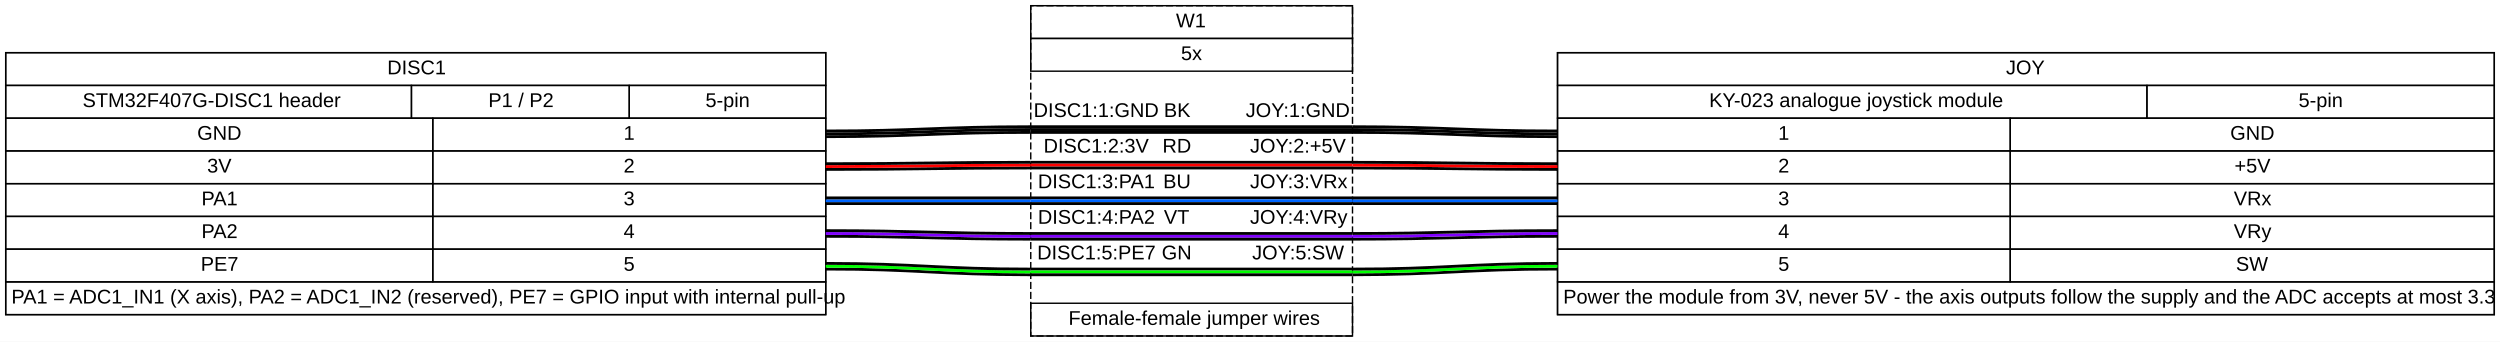
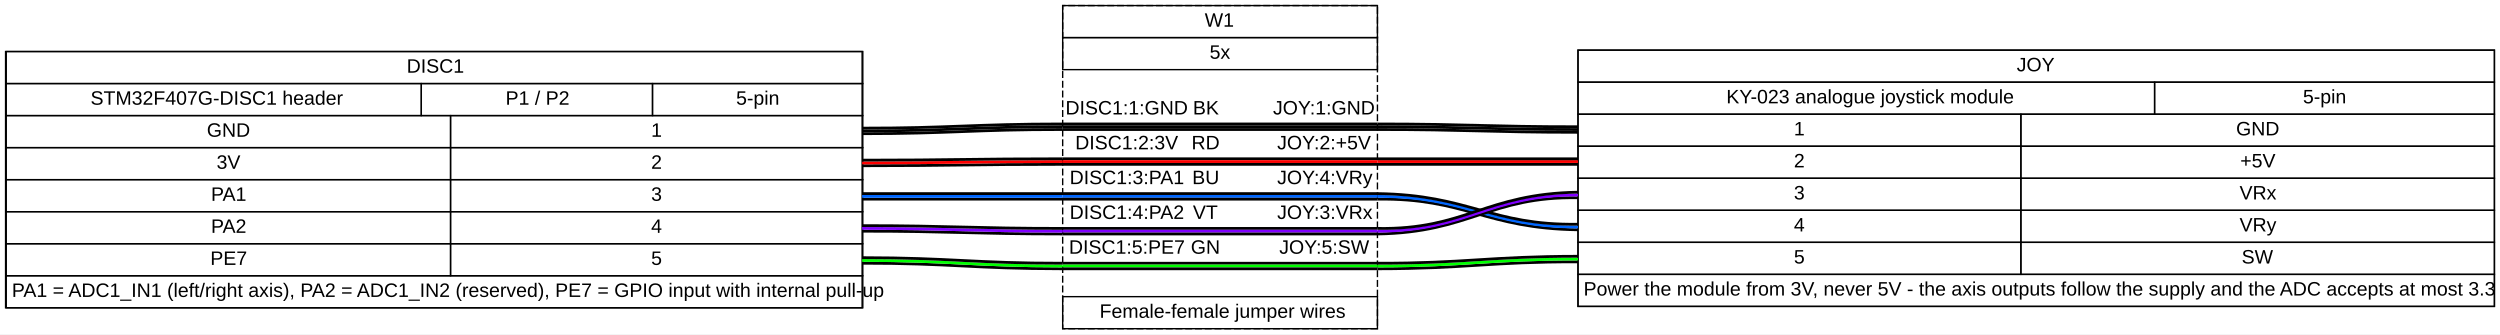
- <svg xmlns="http://www.w3.org/2000/svg" width="1756pt" height="240pt" viewBox="0.00 0.00 1756.00 240.00">
+ <svg xmlns="http://www.w3.org/2000/svg" width="1795pt" height="240pt" viewBox="0.00 0.00 1795.00 240.00">
  <g id="graph0" class="graph" transform="scale(1 1) rotate(0) translate(4 236)">
-     <polygon fill="#ffffff" stroke="transparent" points="-4,4 -4,-236 1752,-236 1752,4 -4,4" />
+     <polygon fill="#ffffff" stroke="transparent" points="-4,4 -4,-236 1791,-236 1791,4 -4,4" />
    <g id="node1" class="node">
-       <polygon fill="#ffffff" stroke="black" points="576,-199 0,-199 0,-15 576,-15 576,-199" />
-       <polygon fill="none" stroke="black" points="0,-176 0,-199 576,-199 576,-176 0,-176" />
-       <text text-anchor="start" x="268" y="-183.8" font-family="arial" font-size="14.00">DISC1</text>
-       <polygon fill="none" stroke="black" points="0,-153 0,-176 285,-176 285,-153 0,-153" />
-       <text text-anchor="start" x="54" y="-160.8" font-family="arial" font-size="14.00">STM32F407G-DISC1 header</text>
-       <polygon fill="none" stroke="black" points="285,-153 285,-176 438,-176 438,-153 285,-153" />
-       <text text-anchor="start" x="339" y="-160.8" font-family="arial" font-size="14.00">P1 / P2</text>
-       <polygon fill="none" stroke="black" points="438,-153 438,-176 576,-176 576,-153 438,-153" />
-       <text text-anchor="start" x="491.5" y="-160.8" font-family="arial" font-size="14.00">5-pin</text>
-       <polygon fill="none" stroke="black" points="0,-130 0,-153 300,-153 300,-130 0,-130" />
-       <text text-anchor="start" x="134.5" y="-137.8" font-family="arial" font-size="14.00">GND</text>
-       <polygon fill="none" stroke="black" points="300,-130 300,-153 576,-153 576,-130 300,-130" />
-       <text text-anchor="start" x="434" y="-137.8" font-family="arial" font-size="14.00">1</text>
-       <polygon fill="none" stroke="black" points="0,-107 0,-130 300,-130 300,-107 0,-107" />
-       <text text-anchor="start" x="141.5" y="-114.8" font-family="arial" font-size="14.00">3V</text>
-       <polygon fill="none" stroke="black" points="300,-107 300,-130 576,-130 576,-107 300,-107" />
-       <text text-anchor="start" x="434" y="-114.8" font-family="arial" font-size="14.00">2</text>
-       <polygon fill="none" stroke="black" points="0,-84 0,-107 300,-107 300,-84 0,-84" />
-       <text text-anchor="start" x="137.5" y="-91.8" font-family="arial" font-size="14.00">PA1</text>
-       <polygon fill="none" stroke="black" points="300,-84 300,-107 576,-107 576,-84 300,-84" />
-       <text text-anchor="start" x="434" y="-91.8" font-family="arial" font-size="14.00">3</text>
-       <polygon fill="none" stroke="black" points="0,-61 0,-84 300,-84 300,-61 0,-61" />
-       <text text-anchor="start" x="137.5" y="-68.8" font-family="arial" font-size="14.00">PA2</text>
-       <polygon fill="none" stroke="black" points="300,-61 300,-84 576,-84 576,-61 300,-61" />
-       <text text-anchor="start" x="434" y="-68.8" font-family="arial" font-size="14.00">4</text>
-       <polygon fill="none" stroke="black" points="0,-38 0,-61 300,-61 300,-38 0,-38" />
-       <text text-anchor="start" x="137" y="-45.8" font-family="arial" font-size="14.00">PE7</text>
-       <polygon fill="none" stroke="black" points="300,-38 300,-61 576,-61 576,-38 300,-38" />
-       <text text-anchor="start" x="434" y="-45.8" font-family="arial" font-size="14.00">5</text>
-       <polygon fill="none" stroke="black" points="0,-15 0,-38 576,-38 576,-15 0,-15" />
-       <text text-anchor="start" x="4" y="-22.8" font-family="arial" font-size="14.00">PA1 = ADC1_IN1 (X axis), PA2 = ADC1_IN2 (reserved), PE7 = GPIO input with internal pull-up</text>
+       <polygon fill="#ffffff" stroke="black" points="615,-199 0,-199 0,-15 615,-15 615,-199" />
+       <polygon fill="none" stroke="black" points="0.5,-176 0.5,-199 615.5,-199 615.5,-176 0.5,-176" />
+       <text text-anchor="start" x="288" y="-183.8" font-family="arial" font-size="14.00">DISC1</text>
+       <polygon fill="none" stroke="black" points="0.5,-153 0.5,-176 298.5,-176 298.5,-153 0.5,-153" />
+       <text text-anchor="start" x="61" y="-160.8" font-family="arial" font-size="14.00">STM32F407G-DISC1 header</text>
+       <polygon fill="none" stroke="black" points="298.5,-153 298.5,-176 464.5,-176 464.5,-153 298.5,-153" />
+       <text text-anchor="start" x="359" y="-160.8" font-family="arial" font-size="14.00">P1 / P2</text>
+       <polygon fill="none" stroke="black" points="464.5,-153 464.5,-176 615.5,-176 615.5,-153 464.5,-153" />
+       <text text-anchor="start" x="524.5" y="-160.8" font-family="arial" font-size="14.00">5-pin</text>
+       <polygon fill="none" stroke="black" points="0.5,-130 0.5,-153 319.5,-153 319.5,-130 0.5,-130" />
+       <text text-anchor="start" x="144.5" y="-137.8" font-family="arial" font-size="14.00">GND</text>
+       <polygon fill="none" stroke="black" points="319.5,-130 319.5,-153 615.5,-153 615.5,-130 319.5,-130" />
+       <text text-anchor="start" x="463.5" y="-137.8" font-family="arial" font-size="14.00">1</text>
+       <polygon fill="none" stroke="black" points="0.5,-107 0.5,-130 319.5,-130 319.5,-107 0.5,-107" />
+       <text text-anchor="start" x="151.5" y="-114.8" font-family="arial" font-size="14.00">3V</text>
+       <polygon fill="none" stroke="black" points="319.5,-107 319.5,-130 615.5,-130 615.5,-107 319.5,-107" />
+       <text text-anchor="start" x="463.5" y="-114.8" font-family="arial" font-size="14.00">2</text>
+       <polygon fill="none" stroke="black" points="0.5,-84 0.5,-107 319.5,-107 319.5,-84 0.5,-84" />
+       <text text-anchor="start" x="147.5" y="-91.8" font-family="arial" font-size="14.00">PA1</text>
+       <polygon fill="none" stroke="black" points="319.5,-84 319.5,-107 615.5,-107 615.5,-84 319.5,-84" />
+       <text text-anchor="start" x="463.5" y="-91.8" font-family="arial" font-size="14.00">3</text>
+       <polygon fill="none" stroke="black" points="0.5,-61 0.5,-84 319.5,-84 319.5,-61 0.5,-61" />
+       <text text-anchor="start" x="147.5" y="-68.8" font-family="arial" font-size="14.00">PA2</text>
+       <polygon fill="none" stroke="black" points="319.5,-61 319.5,-84 615.5,-84 615.5,-61 319.5,-61" />
+       <text text-anchor="start" x="463.5" y="-68.8" font-family="arial" font-size="14.00">4</text>
+       <polygon fill="none" stroke="black" points="0.5,-38 0.5,-61 319.5,-61 319.5,-38 0.5,-38" />
+       <text text-anchor="start" x="147" y="-45.8" font-family="arial" font-size="14.00">PE7</text>
+       <polygon fill="none" stroke="black" points="319.5,-38 319.5,-61 615.5,-61 615.5,-38 319.5,-38" />
+       <text text-anchor="start" x="463.5" y="-45.8" font-family="arial" font-size="14.00">5</text>
+       <polygon fill="none" stroke="black" points="0.5,-15 0.5,-38 615.5,-38 615.5,-15 0.5,-15" />
+       <text text-anchor="start" x="4.5" y="-22.8" font-family="arial" font-size="14.00">PA1 = ADC1_IN1 (left/right axis), PA2 = ADC1_IN2 (reserved), PE7 = GPIO input with internal pull-up</text>
    </g>
    <g id="node3" class="node">
-       <polygon fill="#ffffff" stroke="black" stroke-dasharray="5,2" points="946,-232 720,-232 720,0 946,0 946,-232" />
-       <polygon fill="none" stroke="black" points="720,-209 720,-232 946,-232 946,-209 720,-209" />
-       <text text-anchor="start" x="822" y="-216.8" font-family="arial" font-size="14.00">W1</text>
-       <polygon fill="none" stroke="black" points="720,-186 720,-209 946,-209 946,-186 720,-186" />
-       <text text-anchor="start" x="825.5" y="-193.8" font-family="arial" font-size="14.00">5x</text>
-       <text text-anchor="start" x="763" y="-172.8" font-family="arial" font-size="14.00"> </text>
-       <text text-anchor="start" x="722" y="-153.8" font-family="arial" font-size="14.00">DISC1:1:GND</text>
-       <text text-anchor="start" x="813.5" y="-153.8" font-family="arial" font-size="14.00">     BK    </text>
-       <text text-anchor="start" x="871" y="-153.8" font-family="arial" font-size="14.00">JOY:1:GND</text>
-       <polygon fill="#000000" stroke="transparent" points="720,-146 720,-148 946,-148 946,-146 720,-146" />
-       <polygon fill="#000000" stroke="transparent" points="720,-144 720,-146 946,-146 946,-144 720,-144" />
-       <polygon fill="#000000" stroke="transparent" points="720,-142 720,-144 946,-144 946,-142 720,-142" />
-       <text text-anchor="start" x="729" y="-128.8" font-family="arial" font-size="14.00">DISC1:2:3V</text>
-       <text text-anchor="start" x="812.5" y="-128.8" font-family="arial" font-size="14.00">     RD    </text>
-       <text text-anchor="start" x="874" y="-128.8" font-family="arial" font-size="14.00">JOY:2:+5V</text>
-       <polygon fill="#000000" stroke="transparent" points="720,-121 720,-123 946,-123 946,-121 720,-121" />
-       <polygon fill="#ff0000" stroke="transparent" points="720,-119 720,-121 946,-121 946,-119 720,-119" />
-       <polygon fill="#000000" stroke="transparent" points="720,-117 720,-119 946,-119 946,-117 720,-117" />
-       <text text-anchor="start" x="725" y="-103.8" font-family="arial" font-size="14.00">DISC1:3:PA1</text>
-       <text text-anchor="start" x="813" y="-103.8" font-family="arial" font-size="14.00">     BU    </text>
-       <text text-anchor="start" x="874" y="-103.8" font-family="arial" font-size="14.00">JOY:3:VRx</text>
-       <polygon fill="#000000" stroke="transparent" points="720,-96 720,-98 946,-98 946,-96 720,-96" />
-       <polygon fill="#0066ff" stroke="transparent" points="720,-94 720,-96 946,-96 946,-94 720,-94" />
-       <polygon fill="#000000" stroke="transparent" points="720,-92 720,-94 946,-94 946,-92 720,-92" />
-       <text text-anchor="start" x="725" y="-78.8" font-family="arial" font-size="14.00">DISC1:4:PA2</text>
-       <text text-anchor="start" x="813.5" y="-78.8" font-family="arial" font-size="14.00">     VT    </text>
-       <text text-anchor="start" x="874" y="-78.8" font-family="arial" font-size="14.00">JOY:4:VRy</text>
-       <polygon fill="#000000" stroke="transparent" points="720,-71 720,-73 946,-73 946,-71 720,-71" />
-       <polygon fill="#8000ff" stroke="transparent" points="720,-69 720,-71 946,-71 946,-69 720,-69" />
-       <polygon fill="#000000" stroke="transparent" points="720,-67 720,-69 946,-69 946,-67 720,-67" />
-       <text text-anchor="start" x="724.5" y="-53.8" font-family="arial" font-size="14.00">DISC1:5:PE7</text>
-       <text text-anchor="start" x="812" y="-53.8" font-family="arial" font-size="14.00">     GN    </text>
-       <text text-anchor="start" x="875.5" y="-53.8" font-family="arial" font-size="14.00">JOY:5:SW</text>
-       <polygon fill="#000000" stroke="transparent" points="720,-46 720,-48 946,-48 946,-46 720,-46" />
-       <polygon fill="#00ff00" stroke="transparent" points="720,-44 720,-46 946,-46 946,-44 720,-44" />
-       <polygon fill="#000000" stroke="transparent" points="720,-42 720,-44 946,-44 946,-42 720,-42" />
-       <text text-anchor="start" x="763" y="-28.8" font-family="arial" font-size="14.00"> </text>
-       <polygon fill="none" stroke="black" points="720,0 720,-23 946,-23 946,0 720,0" />
-       <text text-anchor="start" x="746.5" y="-7.8" font-family="arial" font-size="14.00">Female-female jumper wires</text>
+       <polygon fill="#ffffff" stroke="black" stroke-dasharray="5,2" points="985,-232 759,-232 759,0 985,0 985,-232" />
+       <polygon fill="none" stroke="black" points="759,-209 759,-232 985,-232 985,-209 759,-209" />
+       <text text-anchor="start" x="861" y="-216.8" font-family="arial" font-size="14.00">W1</text>
+       <polygon fill="none" stroke="black" points="759,-186 759,-209 985,-209 985,-186 759,-186" />
+       <text text-anchor="start" x="864.5" y="-193.8" font-family="arial" font-size="14.00">5x</text>
+       <text text-anchor="start" x="802" y="-172.8" font-family="arial" font-size="14.00"> </text>
+       <text text-anchor="start" x="761" y="-153.8" font-family="arial" font-size="14.00">DISC1:1:GND</text>
+       <text text-anchor="start" x="852.5" y="-153.8" font-family="arial" font-size="14.00">     BK    </text>
+       <text text-anchor="start" x="910" y="-153.8" font-family="arial" font-size="14.00">JOY:1:GND</text>
+       <polygon fill="#000000" stroke="transparent" points="759,-146 759,-148 985,-148 985,-146 759,-146" />
+       <polygon fill="#000000" stroke="transparent" points="759,-144 759,-146 985,-146 985,-144 759,-144" />
+       <polygon fill="#000000" stroke="transparent" points="759,-142 759,-144 985,-144 985,-142 759,-142" />
+       <text text-anchor="start" x="768" y="-128.8" font-family="arial" font-size="14.00">DISC1:2:3V</text>
+       <text text-anchor="start" x="851.5" y="-128.8" font-family="arial" font-size="14.00">     RD    </text>
+       <text text-anchor="start" x="913" y="-128.8" font-family="arial" font-size="14.00">JOY:2:+5V</text>
+       <polygon fill="#000000" stroke="transparent" points="759,-121 759,-123 985,-123 985,-121 759,-121" />
+       <polygon fill="#ff0000" stroke="transparent" points="759,-119 759,-121 985,-121 985,-119 759,-119" />
+       <polygon fill="#000000" stroke="transparent" points="759,-117 759,-119 985,-119 985,-117 759,-117" />
+       <text text-anchor="start" x="764" y="-103.8" font-family="arial" font-size="14.00">DISC1:3:PA1</text>
+       <text text-anchor="start" x="852" y="-103.8" font-family="arial" font-size="14.00">     BU    </text>
+       <text text-anchor="start" x="913" y="-103.8" font-family="arial" font-size="14.00">JOY:4:VRy</text>
+       <polygon fill="#000000" stroke="transparent" points="759,-96 759,-98 985,-98 985,-96 759,-96" />
+       <polygon fill="#0066ff" stroke="transparent" points="759,-94 759,-96 985,-96 985,-94 759,-94" />
+       <polygon fill="#000000" stroke="transparent" points="759,-92 759,-94 985,-94 985,-92 759,-92" />
+       <text text-anchor="start" x="764" y="-78.8" font-family="arial" font-size="14.00">DISC1:4:PA2</text>
+       <text text-anchor="start" x="852.5" y="-78.8" font-family="arial" font-size="14.00">     VT    </text>
+       <text text-anchor="start" x="913" y="-78.8" font-family="arial" font-size="14.00">JOY:3:VRx</text>
+       <polygon fill="#000000" stroke="transparent" points="759,-71 759,-73 985,-73 985,-71 759,-71" />
+       <polygon fill="#8000ff" stroke="transparent" points="759,-69 759,-71 985,-71 985,-69 759,-69" />
+       <polygon fill="#000000" stroke="transparent" points="759,-67 759,-69 985,-69 985,-67 759,-67" />
+       <text text-anchor="start" x="763.5" y="-53.8" font-family="arial" font-size="14.00">DISC1:5:PE7</text>
+       <text text-anchor="start" x="851" y="-53.8" font-family="arial" font-size="14.00">     GN    </text>
+       <text text-anchor="start" x="914.5" y="-53.8" font-family="arial" font-size="14.00">JOY:5:SW</text>
+       <polygon fill="#000000" stroke="transparent" points="759,-46 759,-48 985,-48 985,-46 759,-46" />
+       <polygon fill="#00ff00" stroke="transparent" points="759,-44 759,-46 985,-46 985,-44 759,-44" />
+       <polygon fill="#000000" stroke="transparent" points="759,-42 759,-44 985,-44 985,-42 759,-42" />
+       <text text-anchor="start" x="802" y="-28.8" font-family="arial" font-size="14.00"> </text>
+       <polygon fill="none" stroke="black" points="759,0 759,-23 985,-23 985,0 759,0" />
+       <text text-anchor="start" x="785.5" y="-7.8" font-family="arial" font-size="14.00">Female-female jumper wires</text>
    </g>
    <g id="edge1" class="edge">
-       <path fill="none" stroke="#000000" stroke-width="2" d="M576,-140C640.38,-140.03 656.36,-143.03 720,-143" />
-       <path fill="none" stroke="#000000" stroke-width="2" d="M576,-142C640.01,-142 655.99,-145 720,-145" />
-       <path fill="none" stroke="#000000" stroke-width="2" d="M576,-144C639.64,-143.97 655.62,-146.97 720,-147" />
+       <path fill="none" stroke="#000000" stroke-width="2" d="M615,-140C679.38,-140.03 695.36,-143.03 759,-143" />
+       <path fill="none" stroke="#000000" stroke-width="2" d="M615,-142C679.01,-142 694.99,-145 759,-145" />
+       <path fill="none" stroke="#000000" stroke-width="2" d="M615,-144C678.64,-143.97 694.62,-146.97 759,-147" />
    </g>
    <g id="edge3" class="edge">
-       <path fill="none" stroke="#000000" stroke-width="2" d="M576,-117C640.13,-117 656.12,-118 720,-118" />
-       <path fill="none" stroke="#ff0000" stroke-width="2" d="M576,-119C640,-119 656,-120 720,-120" />
-       <path fill="none" stroke="#000000" stroke-width="2" d="M576,-121C639.88,-121 655.87,-122 720,-122" />
+       <path fill="none" stroke="#000000" stroke-width="2" d="M615,-117C679.13,-117 695.12,-118 759,-118" />
+       <path fill="none" stroke="#ff0000" stroke-width="2" d="M615,-119C679,-119 695,-120 759,-120" />
+       <path fill="none" stroke="#000000" stroke-width="2" d="M615,-121C678.88,-121 694.87,-122 759,-122" />
    </g>
    <g id="edge5" class="edge">
-       <path fill="none" stroke="#000000" stroke-width="2" d="M576,-93C640,-93 656,-93 720,-93" />
-       <path fill="none" stroke="#0066ff" stroke-width="2" d="M576,-95C640,-95 656,-95 720,-95" />
-       <path fill="none" stroke="#000000" stroke-width="2" d="M576,-97C640,-97 656,-97 720,-97" />
+       <path fill="none" stroke="#000000" stroke-width="2" d="M615,-93C679,-93 695,-93 759,-93" />
+       <path fill="none" stroke="#0066ff" stroke-width="2" d="M615,-95C679,-95 695,-95 759,-95" />
+       <path fill="none" stroke="#000000" stroke-width="2" d="M615,-97C679,-97 695,-97 759,-97" />
    </g>
    <g id="edge7" class="edge">
-       <path fill="none" stroke="#000000" stroke-width="2" d="M576,-70C639.76,-70.02 655.75,-68.02 720,-68" />
-       <path fill="none" stroke="#8000ff" stroke-width="2" d="M576,-72C640.01,-72 655.99,-70 720,-70" />
-       <path fill="none" stroke="#000000" stroke-width="2" d="M576,-74C640.25,-73.98 656.24,-71.98 720,-72" />
+       <path fill="none" stroke="#000000" stroke-width="2" d="M615,-70C678.76,-70.02 694.75,-68.02 759,-68" />
+       <path fill="none" stroke="#8000ff" stroke-width="2" d="M615,-72C679.01,-72 694.99,-70 759,-70" />
+       <path fill="none" stroke="#000000" stroke-width="2" d="M615,-74C679.25,-73.98 695.24,-71.98 759,-72" />
    </g>
    <g id="edge9" class="edge">
-       <path fill="none" stroke="#000000" stroke-width="2" d="M576,-47C639.54,-47.06 655.49,-43.06 720,-43" />
-       <path fill="none" stroke="#00ff00" stroke-width="2" d="M576,-49C640.02,-49 655.98,-45 720,-45" />
-       <path fill="none" stroke="#000000" stroke-width="2" d="M576,-51C640.51,-50.94 656.46,-46.94 720,-47" />
+       <path fill="none" stroke="#000000" stroke-width="2" d="M615,-47C678.54,-47.06 694.49,-43.06 759,-43" />
+       <path fill="none" stroke="#00ff00" stroke-width="2" d="M615,-49C679.02,-49 694.98,-45 759,-45" />
+       <path fill="none" stroke="#000000" stroke-width="2" d="M615,-51C679.51,-50.94 695.46,-46.94 759,-47" />
    </g>
    <g id="node2" class="node">
-       <polygon fill="#ffffff" stroke="black" points="1748,-199 1090,-199 1090,-15 1748,-15 1748,-199" />
-       <polygon fill="none" stroke="black" points="1090,-176 1090,-199 1748,-199 1748,-176 1090,-176" />
-       <text text-anchor="start" x="1405" y="-183.8" font-family="arial" font-size="14.00">JOY</text>
-       <polygon fill="none" stroke="black" points="1090,-153 1090,-176 1504,-176 1504,-153 1090,-153" />
-       <text text-anchor="start" x="1196.5" y="-160.8" font-family="arial" font-size="14.00">KY-023 analogue joystick module</text>
-       <polygon fill="none" stroke="black" points="1504,-153 1504,-176 1748,-176 1748,-153 1504,-153" />
-       <text text-anchor="start" x="1610.5" y="-160.8" font-family="arial" font-size="14.00">5-pin</text>
-       <polygon fill="none" stroke="black" points="1090,-130 1090,-153 1408,-153 1408,-130 1090,-130" />
-       <text text-anchor="start" x="1245" y="-137.8" font-family="arial" font-size="14.00">1</text>
-       <polygon fill="none" stroke="black" points="1408,-130 1408,-153 1748,-153 1748,-130 1408,-130" />
-       <text text-anchor="start" x="1562.5" y="-137.8" font-family="arial" font-size="14.00">GND</text>
-       <polygon fill="none" stroke="black" points="1090,-107 1090,-130 1408,-130 1408,-107 1090,-107" />
-       <text text-anchor="start" x="1245" y="-114.8" font-family="arial" font-size="14.00">2</text>
-       <polygon fill="none" stroke="black" points="1408,-107 1408,-130 1748,-130 1748,-107 1408,-107" />
-       <text text-anchor="start" x="1565.5" y="-114.8" font-family="arial" font-size="14.00">+5V</text>
-       <polygon fill="none" stroke="black" points="1090,-84 1090,-107 1408,-107 1408,-84 1090,-84" />
-       <text text-anchor="start" x="1245" y="-91.8" font-family="arial" font-size="14.00">3</text>
-       <polygon fill="none" stroke="black" points="1408,-84 1408,-107 1748,-107 1748,-84 1408,-84" />
-       <text text-anchor="start" x="1565" y="-91.8" font-family="arial" font-size="14.00">VRx</text>
-       <polygon fill="none" stroke="black" points="1090,-61 1090,-84 1408,-84 1408,-61 1090,-61" />
-       <text text-anchor="start" x="1245" y="-68.8" font-family="arial" font-size="14.00">4</text>
-       <polygon fill="none" stroke="black" points="1408,-61 1408,-84 1748,-84 1748,-61 1408,-61" />
-       <text text-anchor="start" x="1565" y="-68.8" font-family="arial" font-size="14.00">VRy</text>
-       <polygon fill="none" stroke="black" points="1090,-38 1090,-61 1408,-61 1408,-38 1090,-38" />
-       <text text-anchor="start" x="1245" y="-45.8" font-family="arial" font-size="14.00">5</text>
-       <polygon fill="none" stroke="black" points="1408,-38 1408,-61 1748,-61 1748,-38 1408,-38" />
-       <text text-anchor="start" x="1566.5" y="-45.8" font-family="arial" font-size="14.00">SW</text>
-       <polygon fill="none" stroke="black" points="1090,-15 1090,-38 1748,-38 1748,-15 1090,-15" />
-       <text text-anchor="start" x="1094" y="-22.8" font-family="arial" font-size="14.00">Power the module from 3V, never 5V - the axis outputs follow the supply and the ADC accepts at most 3.3 V.</text>
+       <polygon fill="#ffffff" stroke="black" points="1787,-200 1129,-200 1129,-16 1787,-16 1787,-200" />
+       <polygon fill="none" stroke="black" points="1129,-177 1129,-200 1787,-200 1787,-177 1129,-177" />
+       <text text-anchor="start" x="1444" y="-184.8" font-family="arial" font-size="14.00">JOY</text>
+       <polygon fill="none" stroke="black" points="1129,-154 1129,-177 1543,-177 1543,-154 1129,-154" />
+       <text text-anchor="start" x="1235.5" y="-161.8" font-family="arial" font-size="14.00">KY-023 analogue joystick module</text>
+       <polygon fill="none" stroke="black" points="1543,-154 1543,-177 1787,-177 1787,-154 1543,-154" />
+       <text text-anchor="start" x="1649.5" y="-161.8" font-family="arial" font-size="14.00">5-pin</text>
+       <polygon fill="none" stroke="black" points="1129,-131 1129,-154 1447,-154 1447,-131 1129,-131" />
+       <text text-anchor="start" x="1284" y="-138.8" font-family="arial" font-size="14.00">1</text>
+       <polygon fill="none" stroke="black" points="1447,-131 1447,-154 1787,-154 1787,-131 1447,-131" />
+       <text text-anchor="start" x="1601.5" y="-138.8" font-family="arial" font-size="14.00">GND</text>
+       <polygon fill="none" stroke="black" points="1129,-108 1129,-131 1447,-131 1447,-108 1129,-108" />
+       <text text-anchor="start" x="1284" y="-115.8" font-family="arial" font-size="14.00">2</text>
+       <polygon fill="none" stroke="black" points="1447,-108 1447,-131 1787,-131 1787,-108 1447,-108" />
+       <text text-anchor="start" x="1604.5" y="-115.8" font-family="arial" font-size="14.00">+5V</text>
+       <polygon fill="none" stroke="black" points="1129,-85 1129,-108 1447,-108 1447,-85 1129,-85" />
+       <text text-anchor="start" x="1284" y="-92.8" font-family="arial" font-size="14.00">3</text>
+       <polygon fill="none" stroke="black" points="1447,-85 1447,-108 1787,-108 1787,-85 1447,-85" />
+       <text text-anchor="start" x="1604" y="-92.8" font-family="arial" font-size="14.00">VRx</text>
+       <polygon fill="none" stroke="black" points="1129,-62 1129,-85 1447,-85 1447,-62 1129,-62" />
+       <text text-anchor="start" x="1284" y="-69.8" font-family="arial" font-size="14.00">4</text>
+       <polygon fill="none" stroke="black" points="1447,-62 1447,-85 1787,-85 1787,-62 1447,-62" />
+       <text text-anchor="start" x="1604" y="-69.8" font-family="arial" font-size="14.00">VRy</text>
+       <polygon fill="none" stroke="black" points="1129,-39 1129,-62 1447,-62 1447,-39 1129,-39" />
+       <text text-anchor="start" x="1284" y="-46.8" font-family="arial" font-size="14.00">5</text>
+       <polygon fill="none" stroke="black" points="1447,-39 1447,-62 1787,-62 1787,-39 1447,-39" />
+       <text text-anchor="start" x="1605.5" y="-46.8" font-family="arial" font-size="14.00">SW</text>
+       <polygon fill="none" stroke="black" points="1129,-16 1129,-39 1787,-39 1787,-16 1129,-16" />
+       <text text-anchor="start" x="1133" y="-23.8" font-family="arial" font-size="14.00">Power the module from 3V, never 5V - the axis outputs follow the supply and the ADC accepts at most 3.3 V.</text>
    </g>
    <g id="edge2" class="edge">
-       <path fill="none" stroke="#000000" stroke-width="2" d="M946,-143C1009.64,-143.03 1025.62,-140.03 1090,-140" />
-       <path fill="none" stroke="#000000" stroke-width="2" d="M946,-145C1010.01,-145 1025.99,-142 1090,-142" />
-       <path fill="none" stroke="#000000" stroke-width="2" d="M946,-147C1010.38,-146.97 1026.36,-143.97 1090,-144" />
+       <path fill="none" stroke="#000000" stroke-width="2" d="M985,-143C1048.76,-143.02 1064.75,-141.02 1129,-141" />
+       <path fill="none" stroke="#000000" stroke-width="2" d="M985,-145C1049.01,-145 1064.99,-143 1129,-143" />
+       <path fill="none" stroke="#000000" stroke-width="2" d="M985,-147C1049.25,-146.98 1065.24,-144.98 1129,-145" />
    </g>
    <g id="edge4" class="edge">
-       <path fill="none" stroke="#000000" stroke-width="2" d="M946,-118C1009.88,-118 1025.87,-117 1090,-117" />
-       <path fill="none" stroke="#ff0000" stroke-width="2" d="M946,-120C1010,-120 1026,-119 1090,-119" />
-       <path fill="none" stroke="#000000" stroke-width="2" d="M946,-122C1010.13,-122 1026.12,-121 1090,-121" />
+       <path fill="none" stroke="#000000" stroke-width="2" d="M985,-118C1049,-118 1065,-118 1129,-118" />
+       <path fill="none" stroke="#ff0000" stroke-width="2" d="M985,-120C1049,-120 1065,-120 1129,-120" />
+       <path fill="none" stroke="#000000" stroke-width="2" d="M985,-122C1049,-122 1065,-122 1129,-122" />
    </g>
    <g id="edge6" class="edge">
-       <path fill="none" stroke="#000000" stroke-width="2" d="M946,-93C1010,-93 1026,-93 1090,-93" />
-       <path fill="none" stroke="#0066ff" stroke-width="2" d="M946,-95C1010,-95 1026,-95 1090,-95" />
-       <path fill="none" stroke="#000000" stroke-width="2" d="M946,-97C1010,-97 1026,-97 1090,-97" />
+       <path fill="none" stroke="#000000" stroke-width="2" d="M985,-93C1048.07,-93.9 1062.59,-71.9 1129,-71" />
+       <path fill="none" stroke="#0066ff" stroke-width="2" d="M985,-95C1049.74,-95 1064.26,-73 1129,-73" />
+       <path fill="none" stroke="#000000" stroke-width="2" d="M985,-97C1051.41,-96.1 1065.93,-74.1 1129,-75" />
    </g>
    <g id="edge8" class="edge">
-       <path fill="none" stroke="#000000" stroke-width="2" d="M946,-68C1010.25,-68.02 1026.24,-70.02 1090,-70" />
-       <path fill="none" stroke="#8000ff" stroke-width="2" d="M946,-70C1010.01,-70 1025.99,-72 1090,-72" />
-       <path fill="none" stroke="#000000" stroke-width="2" d="M946,-72C1009.76,-71.98 1025.75,-73.98 1090,-74" />
+       <path fill="none" stroke="#000000" stroke-width="2" d="M985,-68C1051.8,-69.06 1065.73,-95.06 1129,-94" />
+       <path fill="none" stroke="#8000ff" stroke-width="2" d="M985,-70C1050.03,-70 1063.97,-96 1129,-96" />
+       <path fill="none" stroke="#000000" stroke-width="2" d="M985,-72C1048.27,-70.94 1062.2,-96.94 1129,-98" />
    </g>
    <g id="edge10" class="edge">
-       <path fill="none" stroke="#000000" stroke-width="2" d="M946,-43C1010.51,-43.06 1026.46,-47.06 1090,-47" />
-       <path fill="none" stroke="#00ff00" stroke-width="2" d="M946,-45C1010.02,-45 1025.98,-49 1090,-49" />
-       <path fill="none" stroke="#000000" stroke-width="2" d="M946,-47C1009.54,-46.94 1025.49,-50.94 1090,-51" />
+       <path fill="none" stroke="#000000" stroke-width="2" d="M985,-43C1049.64,-43.09 1065.56,-48.09 1129,-48" />
+       <path fill="none" stroke="#00ff00" stroke-width="2" d="M985,-45C1049.04,-45 1064.96,-50 1129,-50" />
+       <path fill="none" stroke="#000000" stroke-width="2" d="M985,-47C1048.44,-46.91 1064.36,-51.91 1129,-52" />
    </g>
  </g>
</svg>
